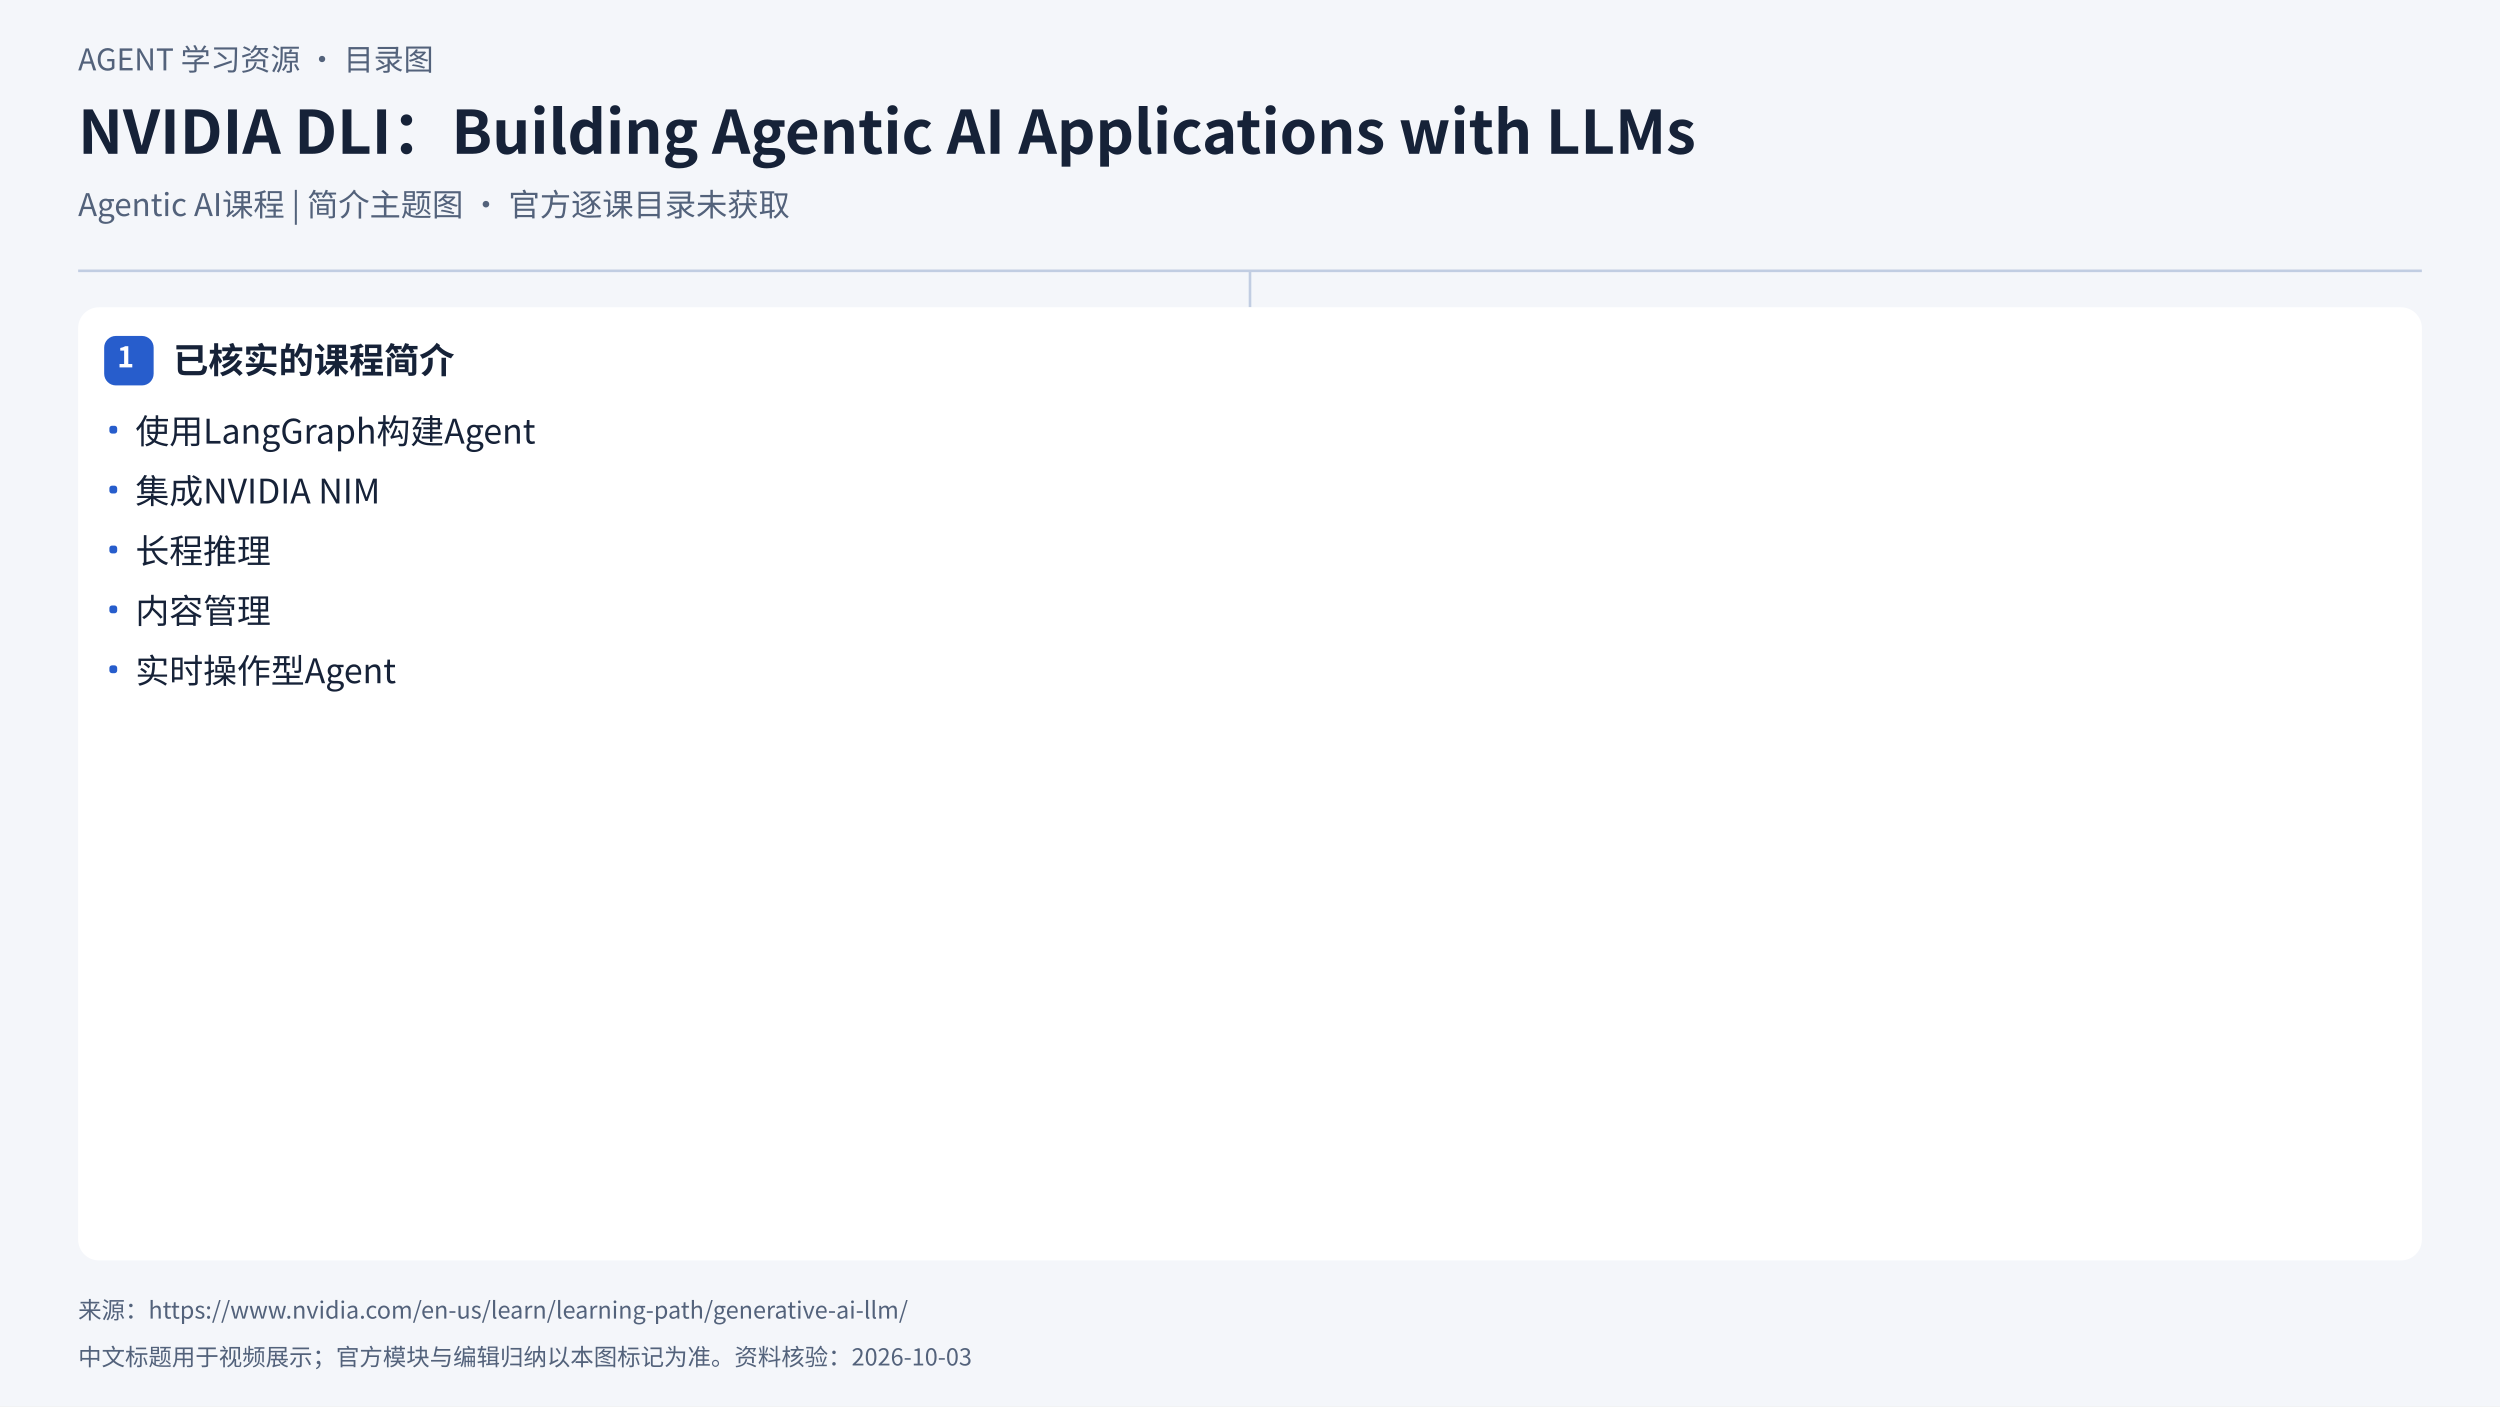
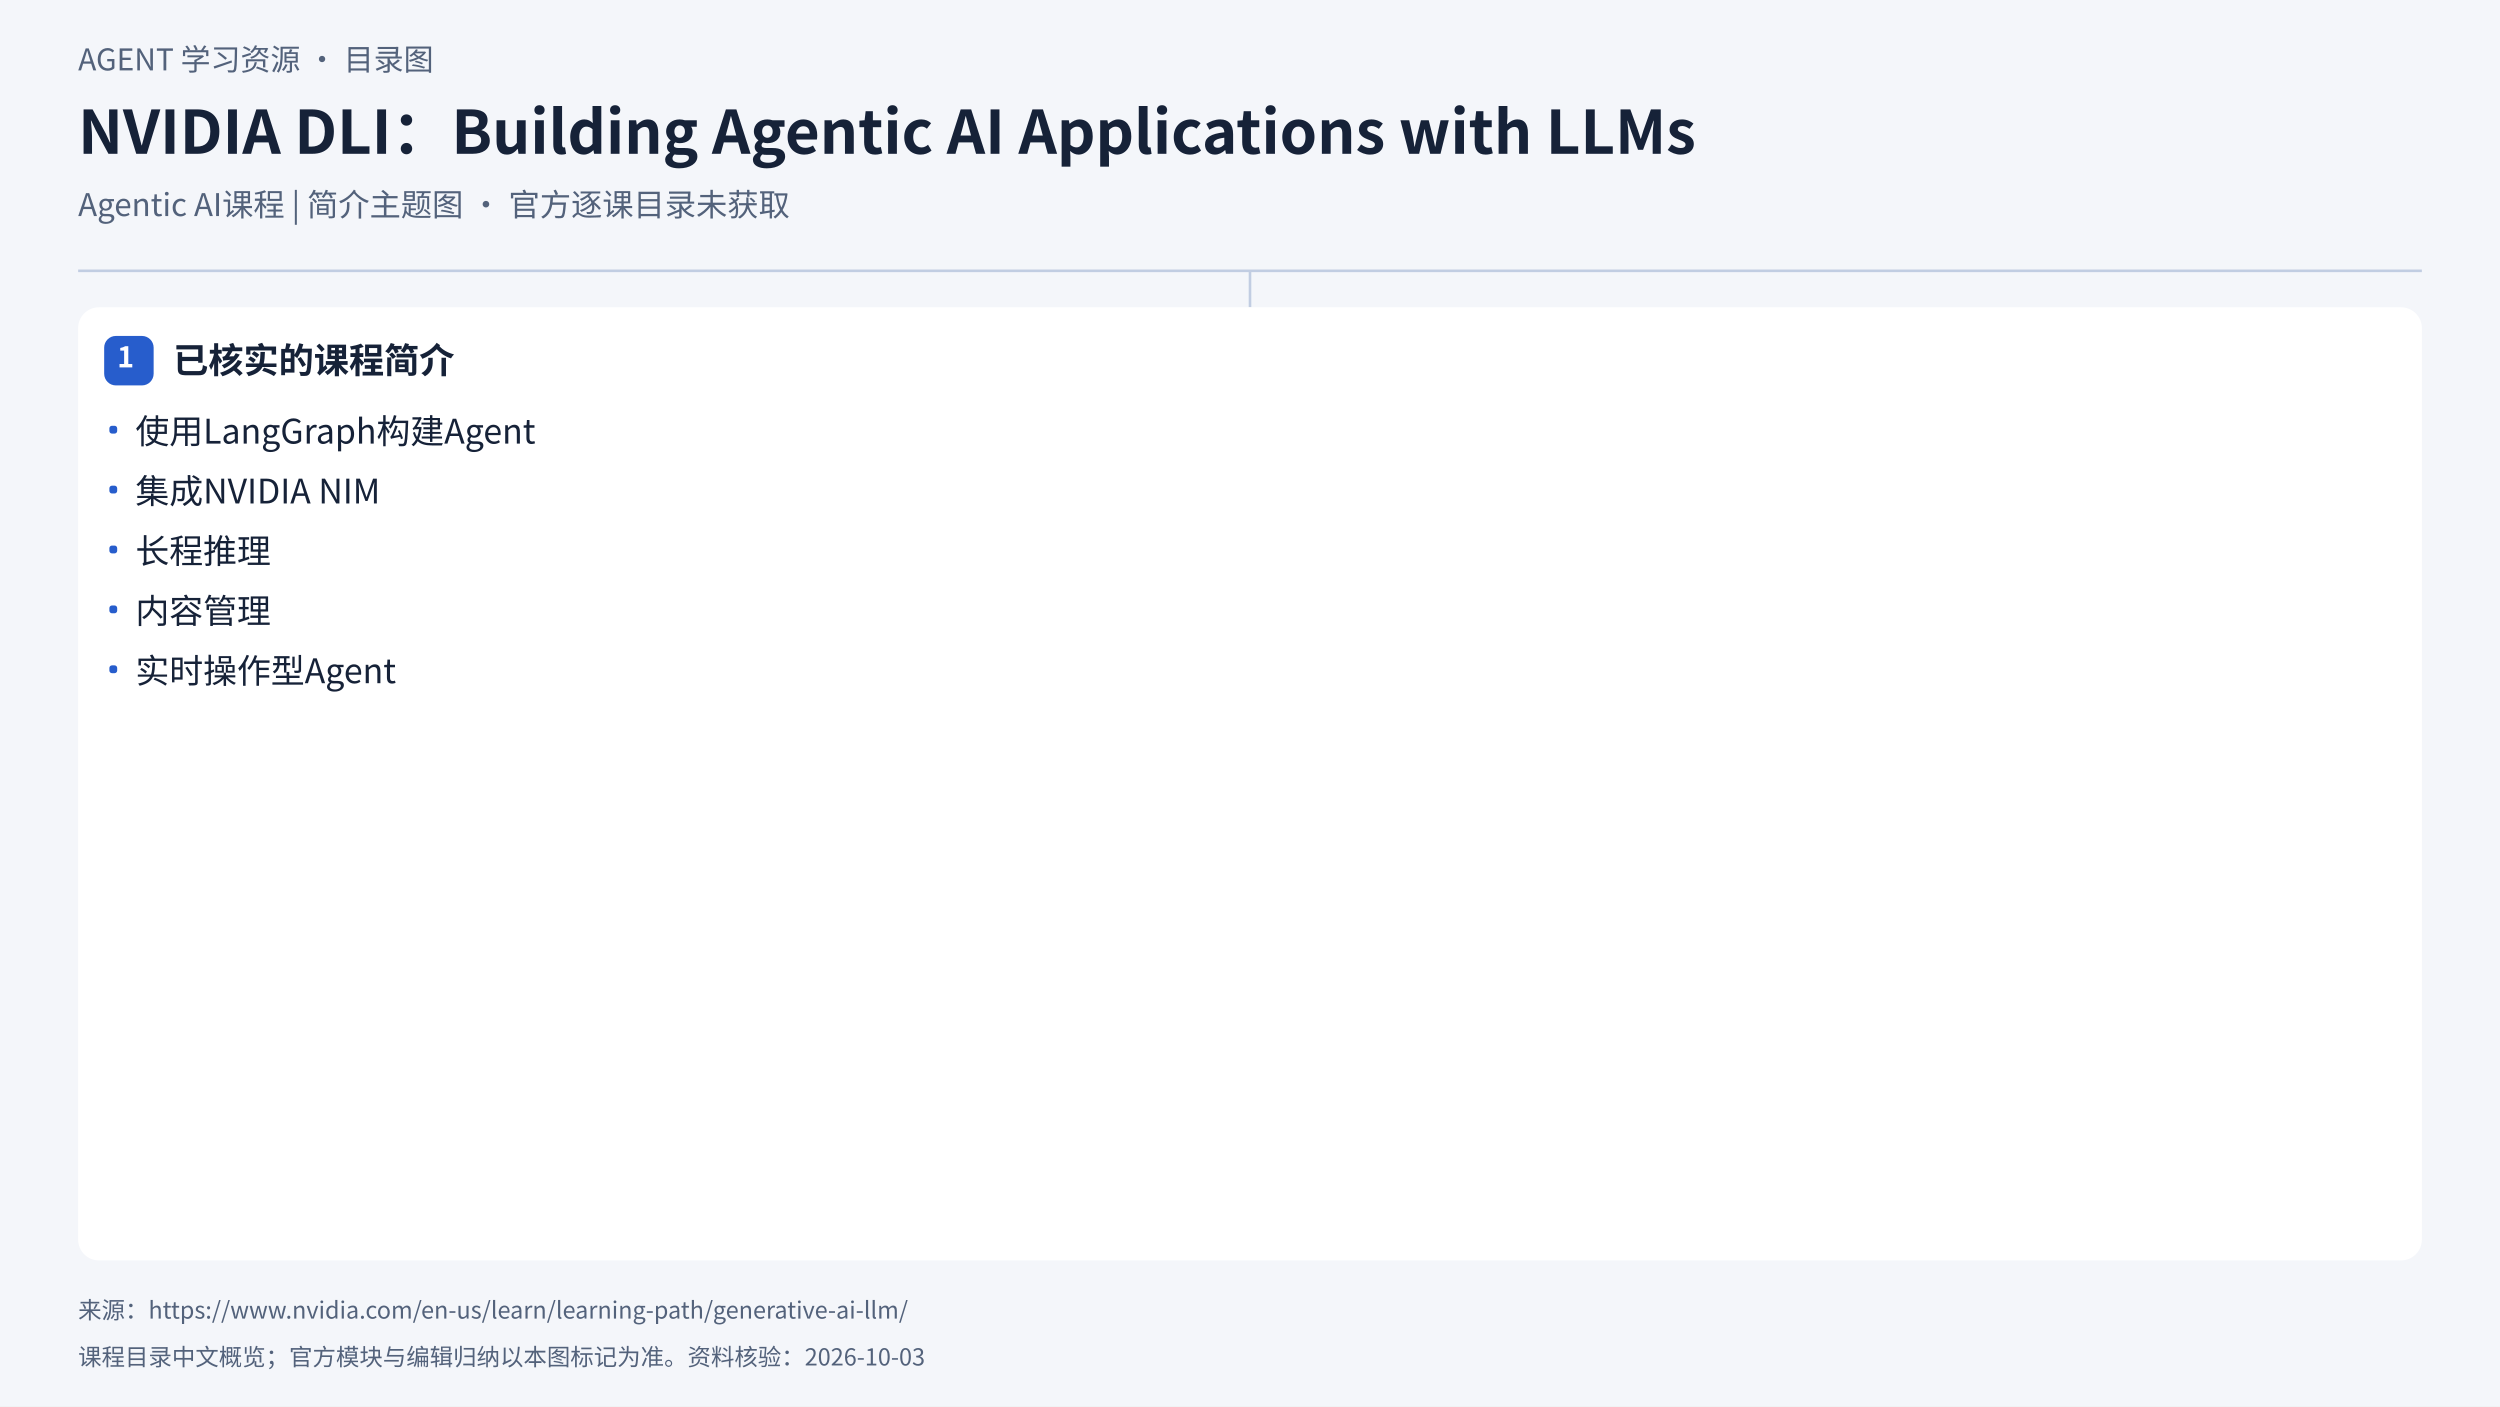
<svg xmlns="http://www.w3.org/2000/svg" width="1920" height="1080" viewBox="0 0 1920 1080">
  <rect width="1920" height="1080" fill="#F4F6FA" />
  <style>text{font-family:"Microsoft YaHei","Noto Sans CJK SC",sans-serif}</style>
  <text x="60" y="34" dominant-baseline="text-before-edge" font-size="23" fill="#53627B" font-weight="400">AGENT 学习资源 · 目录图</text>
  <text x="60" y="78" dominant-baseline="text-before-edge" font-size="46" fill="#162238" font-weight="700">NVIDIA DLI：Building Agentic AI Applications with LLMs</text>
  <text x="60" y="145" dominant-baseline="text-before-edge" font-size="24" fill="#53627B" font-weight="400">Agentic AI课程  |  简介主题图 · 官方逐课目录未获取</text>
  <line x1="60" y1="208" x2="1860" y2="208" stroke="#C1CDE2" stroke-width="2" />
  <line x1="960" y1="208" x2="960" y2="236" stroke="#C1CDE2" stroke-width="2" />
  <rect x="60" y="236" width="1800" height="732" rx="16" fill="#FFFFFF" />
  <rect x="80" y="258" width="38" height="38" rx="9" fill="#275DCC" />
  <text x="90" y="263" dominant-baseline="text-before-edge" font-size="22" fill="#FFFFFF" font-weight="700">1</text>
  <text x="133" y="263" dominant-baseline="text-before-edge" font-size="27" fill="#162238" font-weight="700">已核实的课程简介</text>
  <rect x="84" y="327" width="6" height="6" rx="2" fill="#275DCC" />
  <text x="104" y="318" dominant-baseline="text-before-edge" font-size="26" fill="#162238" font-weight="400">使用LangGraph构建Agent</text>
  <rect x="84" y="373" width="6" height="6" rx="2" fill="#275DCC" />
  <text x="104" y="364" dominant-baseline="text-before-edge" font-size="26" fill="#162238" font-weight="400">集成NVIDIA NIM</text>
  <rect x="84" y="419" width="6" height="6" rx="2" fill="#275DCC" />
  <text x="104" y="410" dominant-baseline="text-before-edge" font-size="26" fill="#162238" font-weight="400">长程推理</text>
  <rect x="84" y="465" width="6" height="6" rx="2" fill="#275DCC" />
  <text x="104" y="456" dominant-baseline="text-before-edge" font-size="26" fill="#162238" font-weight="400">内容管理</text>
  <rect x="84" y="511" width="6" height="6" rx="2" fill="#275DCC" />
  <text x="104" y="502" dominant-baseline="text-before-edge" font-size="26" fill="#162238" font-weight="400">实时操作型Agent</text>
  <text x="60" y="997" dominant-baseline="text-before-edge" font-size="18" fill="#53627B" font-weight="400">来源：https://www.nvidia.com/en-us/learn/learning-path/generative-ai-llm/</text>
-   <text x="60" y="1033" dominant-baseline="text-before-edge" font-size="18" fill="#53627B" font-weight="400">中文标题用于视频展示；官方模块与编辑归纳以本图标记为准。资料核验：2026-10-03</text>
+   <text x="60" y="1033" dominant-baseline="text-before-edge" font-size="18" fill="#53627B" font-weight="400">课程目录中文概览；官方模块与编辑归纳以本图标记为准。资料核验：2026-10-03</text>
</svg>
